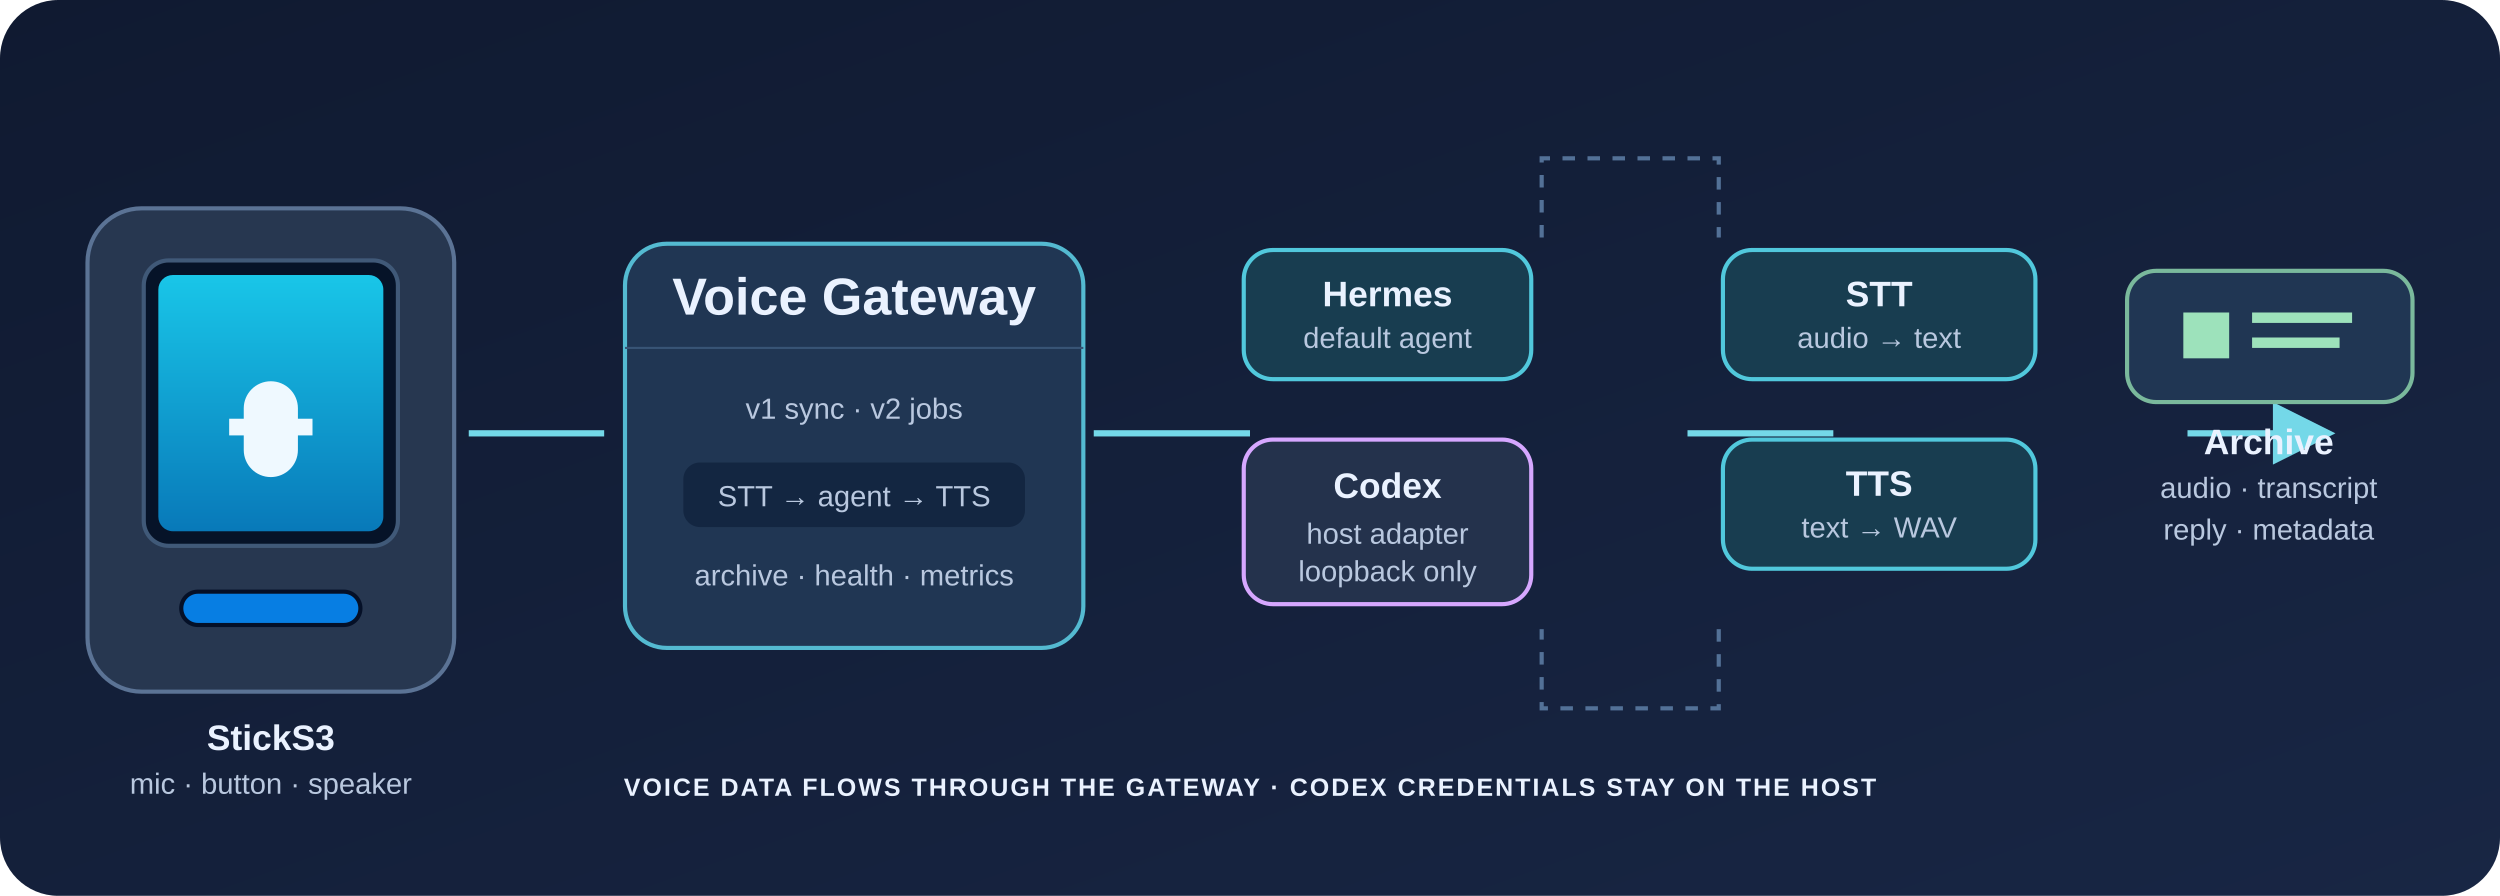
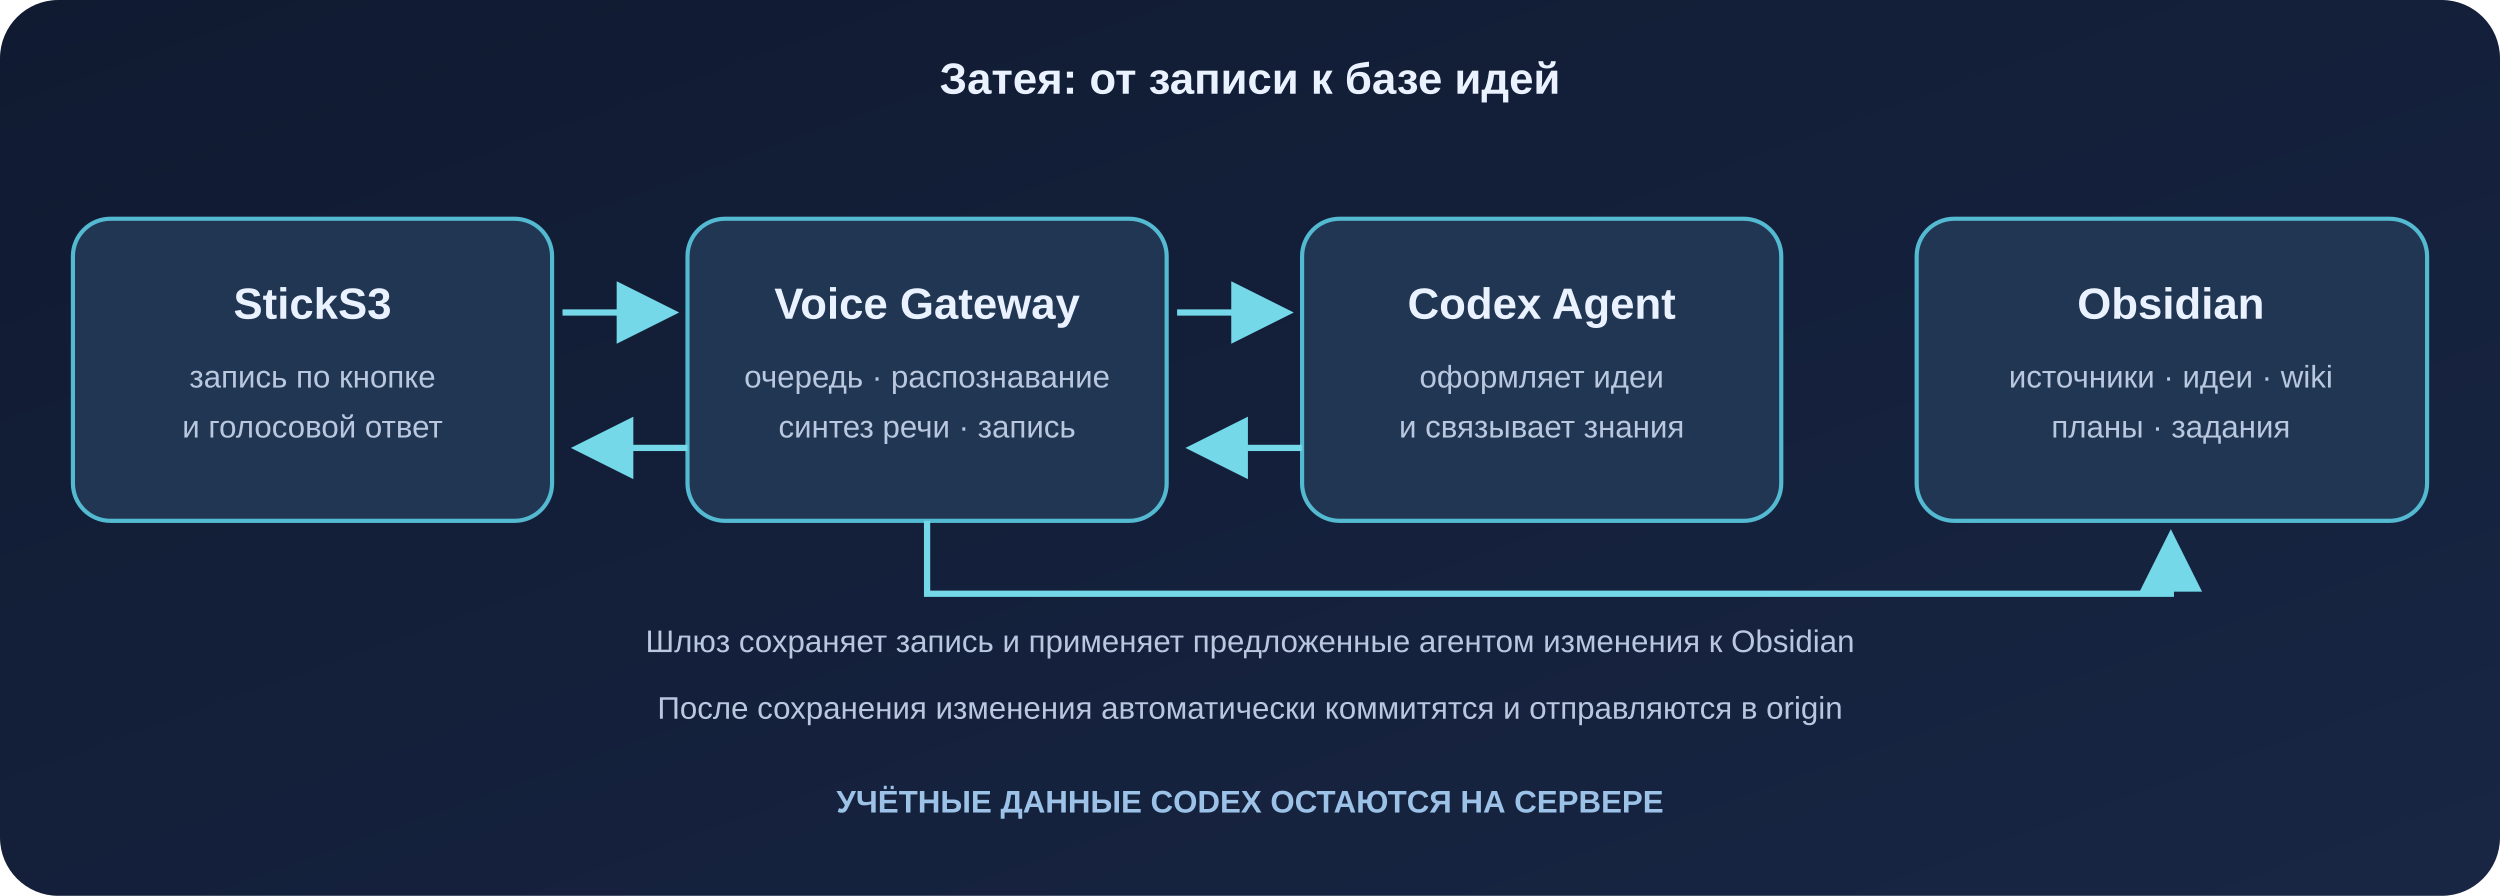
<svg xmlns="http://www.w3.org/2000/svg" viewBox="0 0 1200 430" role="img" aria-labelledby="title desc">
  <defs>
    <linearGradient id="bg" x1="0" y1="0" x2="1" y2="1">
      <stop stop-color="#101a31" />
      <stop offset="1" stop-color="#182644" />
    </linearGradient>
-     <linearGradient id="screen" x1="0" y1="0" x2="0" y2="1">
-       <stop stop-color="#19c6e8" />
-       <stop offset="1" stop-color="#0879b9" />
-     </linearGradient>
    <marker id="arrow" markerWidth="10" markerHeight="10" refX="8" refY="5" orient="auto">
      <path d="M0 0 10 5 0 10z" fill="#74d8e8" />
    </marker>
-     <style>
-       text{font-family:Montserrat,Arial,sans-serif;fill:#eaf2ff}.small{font-size:14px;fill:#b9c8df}.label{font-size:17px;font-weight:700}.title{font-size:25px;font-weight:700}.tag{font-size:12px;font-weight:700;letter-spacing:.08em}
-     </style>
+     <style>text{font-family:Arial,sans-serif;fill:#eaf2ff}.small{font-size:15px;fill:#b9c8df}.label{font-size:21px;font-weight:700}.tag{font-size:15px;font-weight:700;fill:#9cc2e8}</style>
  </defs>
  <rect width="1200" height="430" rx="28" fill="url(#bg)" />
-   <path d="M225 208h65m235 0h75m210 0h70m170 0h65" stroke="#74d8e8" stroke-width="3" fill="none" marker-end="url(#arrow)" />
-   <path d="M740 114v-38h85v38m0 188v38h-85v-38" stroke="#537197" stroke-dasharray="6 6" stroke-width="2" fill="none" />
-   <g transform="translate(42 100)">
-     <rect x="0" y="0" width="176" height="232" rx="26" fill="#273750" stroke="#5b7395" stroke-width="2" />
-     <rect x="27" y="25" width="122" height="137" rx="12" fill="#061328" stroke="#405978" stroke-width="2" />
-     <rect x="34" y="32" width="108" height="123" rx="7" fill="url(#screen)" />
-     <path d="M75 96a13 13 0 1 1 26 0v20a13 13 0 1 1-26 0zm-7 5h40v8H68z" fill="#eff9ff" />
-     <rect x="45" y="184" width="86" height="16" rx="8" fill="#077ee3" stroke="#051027" stroke-width="2" />
-     <text x="88" y="260" text-anchor="middle" class="label">StickS3</text>
-     <text x="88" y="281" text-anchor="middle" class="small">mic · button · speaker</text>
+   <text x="600" y="45" text-anchor="middle" class="label">Затея: от записи к базе идей</text>
+   <g fill="#203653" stroke="#54bad1" stroke-width="2">
+     <rect x="35" y="105" width="230" height="145" rx="18" />
+     <rect x="330" y="105" width="230" height="145" rx="18" />
+     <rect x="625" y="105" width="230" height="145" rx="18" />
+     <rect x="920" y="105" width="245" height="145" rx="18" />
  </g>
-   <g transform="translate(300 117)">
-     <rect width="220" height="194" rx="20" fill="#203653" stroke="#54bad1" stroke-width="2" />
-     <path d="M0 50h220" stroke="#385475" />
-     <text x="110" y="34" text-anchor="middle" class="title">Voice Gateway</text>
-     <text x="110" y="84" text-anchor="middle" class="small">v1 sync · v2 jobs</text>
-     <rect x="28" y="105" width="164" height="31" rx="8" fill="#132641" />
-     <text x="110" y="126" text-anchor="middle" class="small">STT → agent → TTS</text>
-     <text x="110" y="164" text-anchor="middle" class="small">archive · health · metrics</text>
+   <g text-anchor="middle">
+     <text x="150" y="153" class="label">StickS3</text>
+     <text x="150" y="186" class="small">запись по кнопке</text>
+     <text x="150" y="210" class="small">и голосовой ответ</text>
+     <text x="445" y="153" class="label">Voice Gateway</text>
+     <text x="445" y="186" class="small">очередь · распознавание</text>
+     <text x="445" y="210" class="small">синтез речи · запись</text>
+     <text x="740" y="153" class="label">Codex Agent</text>
+     <text x="740" y="186" class="small">оформляет идеи</text>
+     <text x="740" y="210" class="small">и связывает знания</text>
+     <text x="1042" y="153" class="label">Obsidian</text>
+     <text x="1042" y="186" class="small">источники · идеи · wiki</text>
+     <text x="1042" y="210" class="small">планы · задания</text>
  </g>
-   <g transform="translate(597 120)">
-     <rect width="138" height="62" rx="14" fill="#183d50" stroke="#51c8dc" stroke-width="2" />
-     <text x="69" y="27" text-anchor="middle" class="label">Hermes</text>
-     <text x="69" y="47" text-anchor="middle" class="small">default agent</text>
-     <rect y="91" width="138" height="79" rx="14" fill="#24324c" stroke="#d6a7ff" stroke-width="2" />
-     <text x="69" y="119" text-anchor="middle" class="label">Codex</text>
-     <text x="69" y="141" text-anchor="middle" class="small">host adapter</text>
-     <text x="69" y="159" text-anchor="middle" class="small">loopback only</text>
+   <g stroke="#74d8e8" stroke-width="3" fill="none" marker-end="url(#arrow)">
+     <path d="M270 150h50" />
+     <path d="M565 150h50" />
+     <path d="M445 250v35h597v-25" />
+     <path d="M625 215h-50" />
+     <path d="M330 215h-50" />
  </g>
-   <g transform="translate(827 120)">
-     <rect width="150" height="62" rx="14" fill="#183d50" stroke="#51c8dc" stroke-width="2" />
-     <text x="75" y="27" text-anchor="middle" class="label">STT</text>
-     <text x="75" y="47" text-anchor="middle" class="small">audio → text</text>
-     <rect y="91" width="150" height="62" rx="14" fill="#183d50" stroke="#51c8dc" stroke-width="2" />
-     <text x="75" y="118" text-anchor="middle" class="label">TTS</text>
-     <text x="75" y="138" text-anchor="middle" class="small">text → WAV</text>
-   </g>
-   <g transform="translate(1021 130)">
-     <rect width="137" height="63" rx="14" fill="#203653" stroke="#7ab99c" stroke-width="2" />
-     <path d="M27 20h22v22H27zm33 0h48v5H60zm0 12h42v5H60z" fill="#9de2bb" />
-     <text x="68" y="88" text-anchor="middle" class="label">Archive</text>
-     <text x="68" y="109" text-anchor="middle" class="small">audio · transcript</text>
-     <text x="68" y="129" text-anchor="middle" class="small">reply · metadata</text>
-   </g>
-   <text x="600" y="382" text-anchor="middle" class="tag" fill="#9cc2e8">VOICE DATA FLOWS THROUGH THE GATEWAY · CODEX CREDENTIALS STAY ON THE HOST</text>
+   <text x="600" y="313" text-anchor="middle" class="small">Шлюз сохраняет запись и применяет предложенные агентом изменения к Obsidian</text>
+   <text x="600" y="345" text-anchor="middle" class="small">После сохранения изменения автоматически коммитятся и отправляются в origin</text>
+   <text x="600" y="390" text-anchor="middle" class="tag">УЧЁТНЫЕ ДАННЫЕ CODEX ОСТАЮТСЯ НА СЕРВЕРЕ</text>
</svg>
